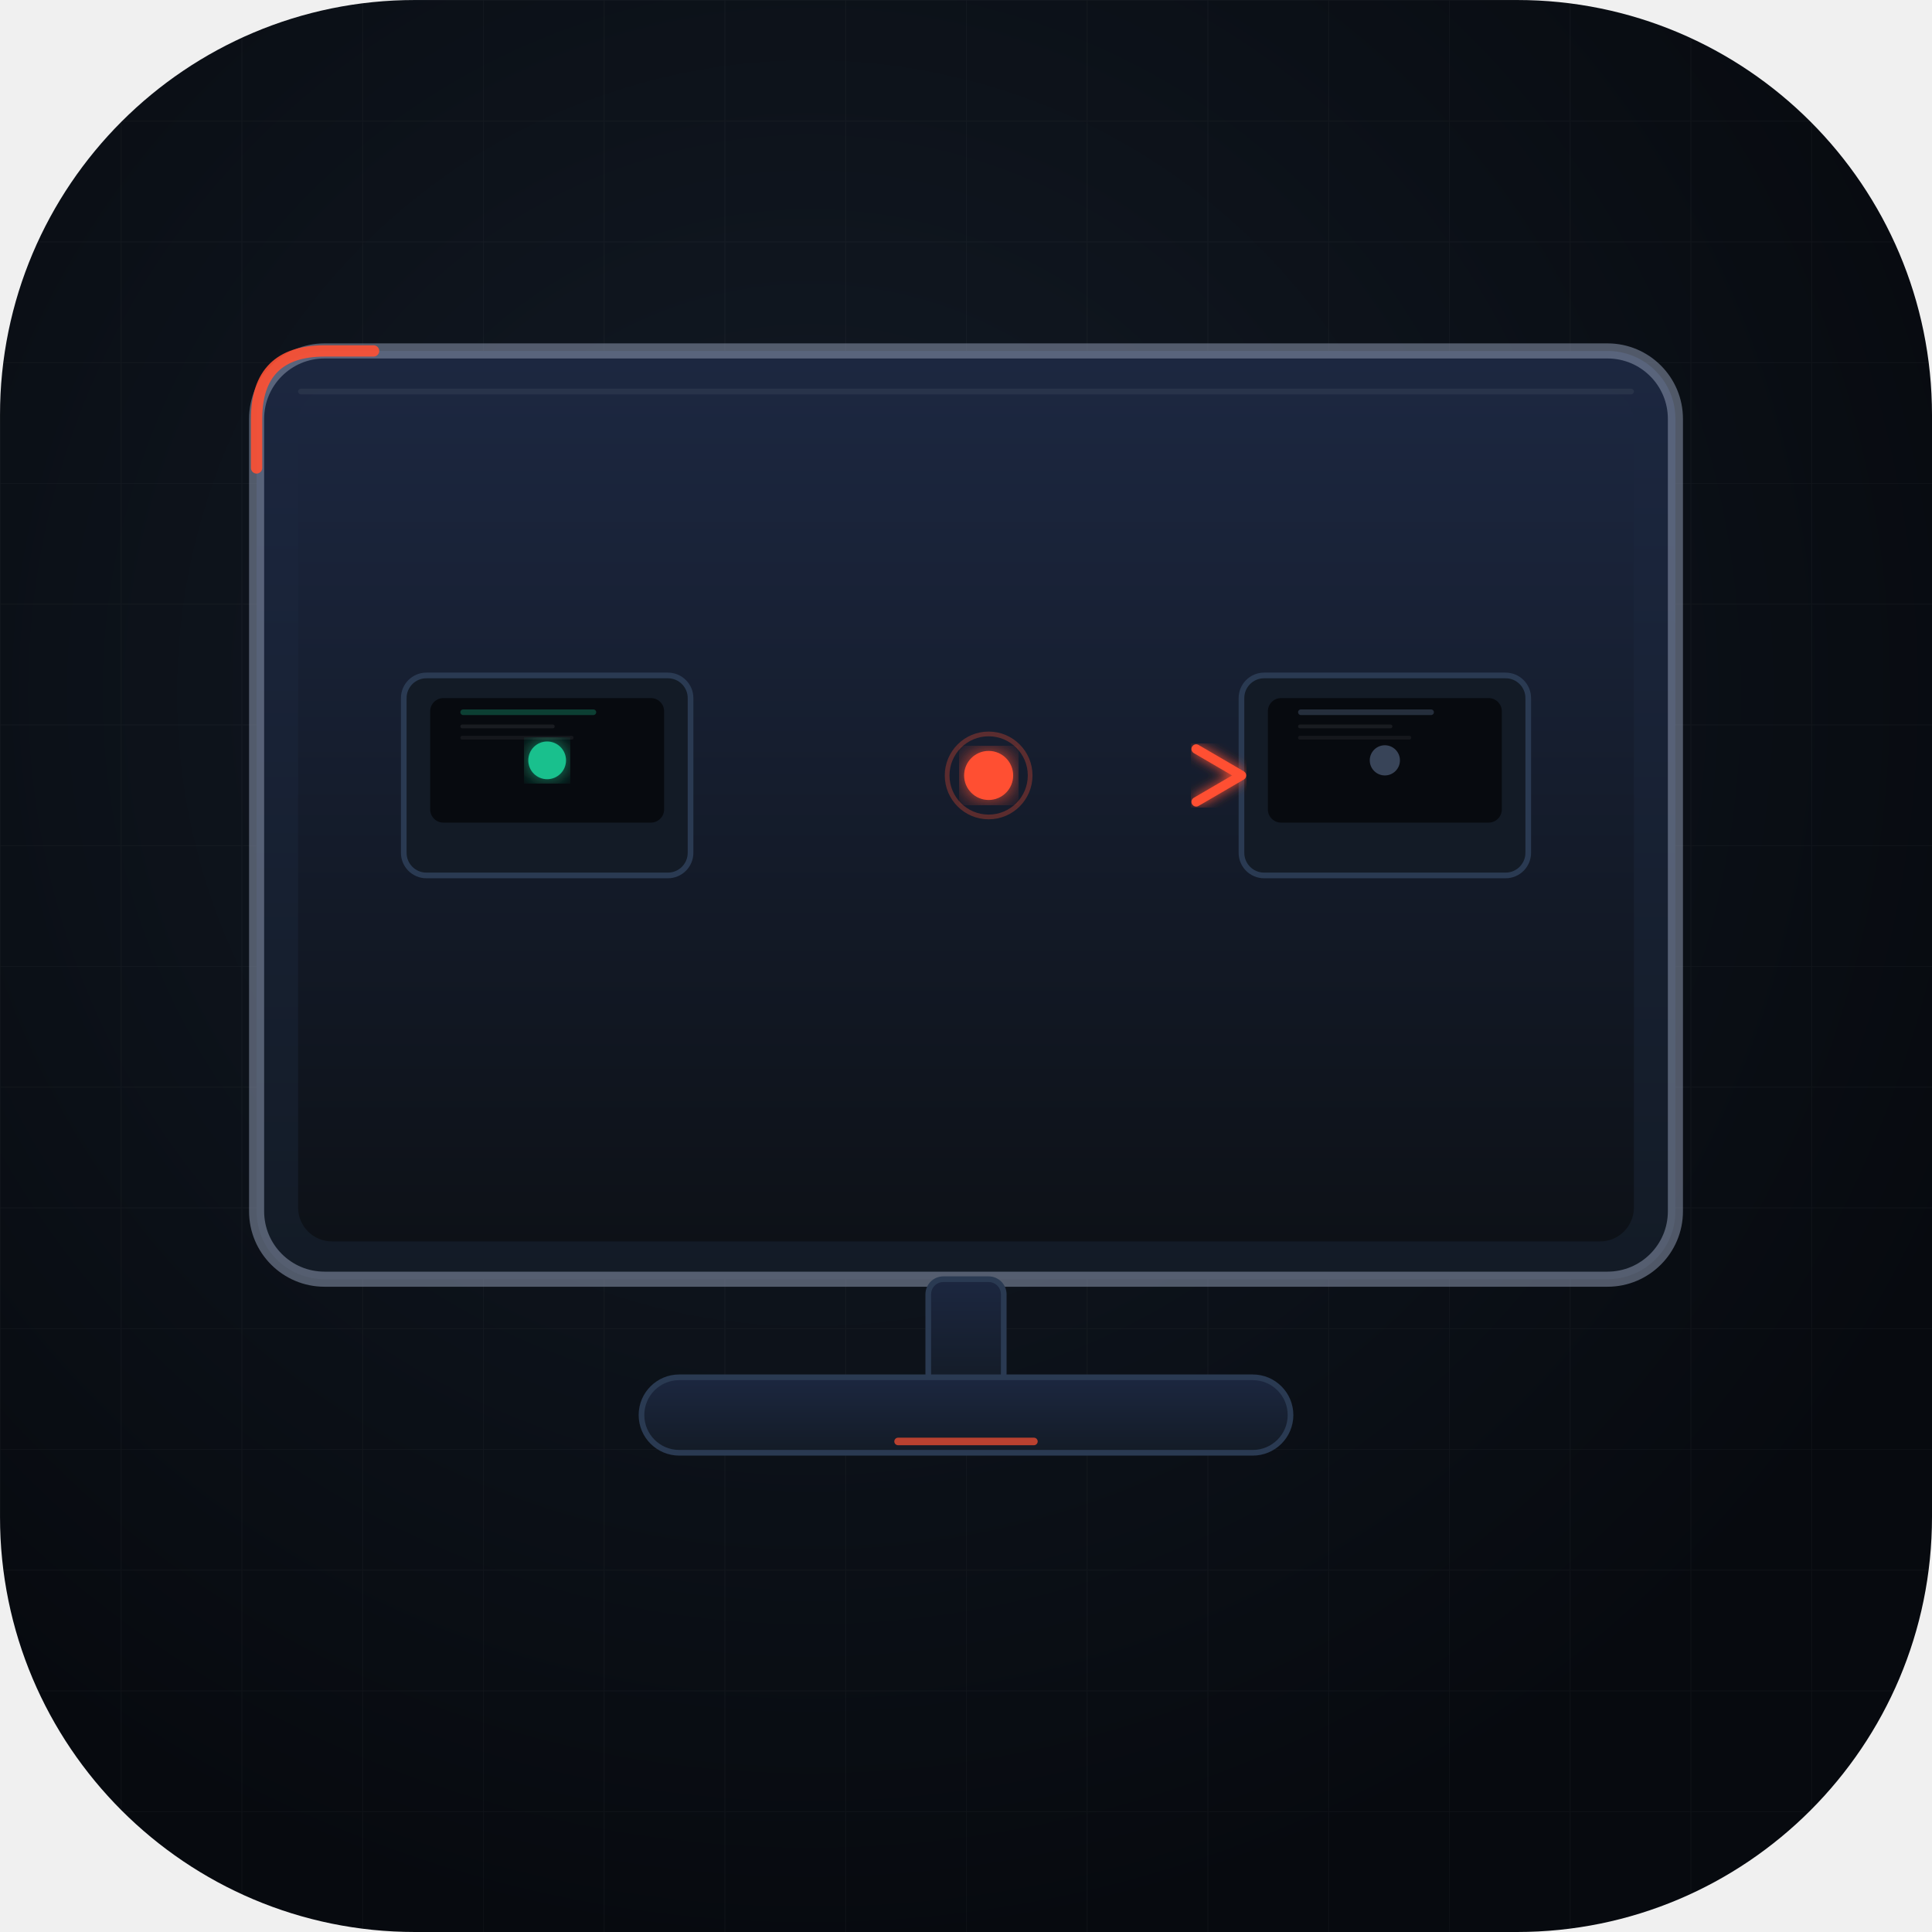
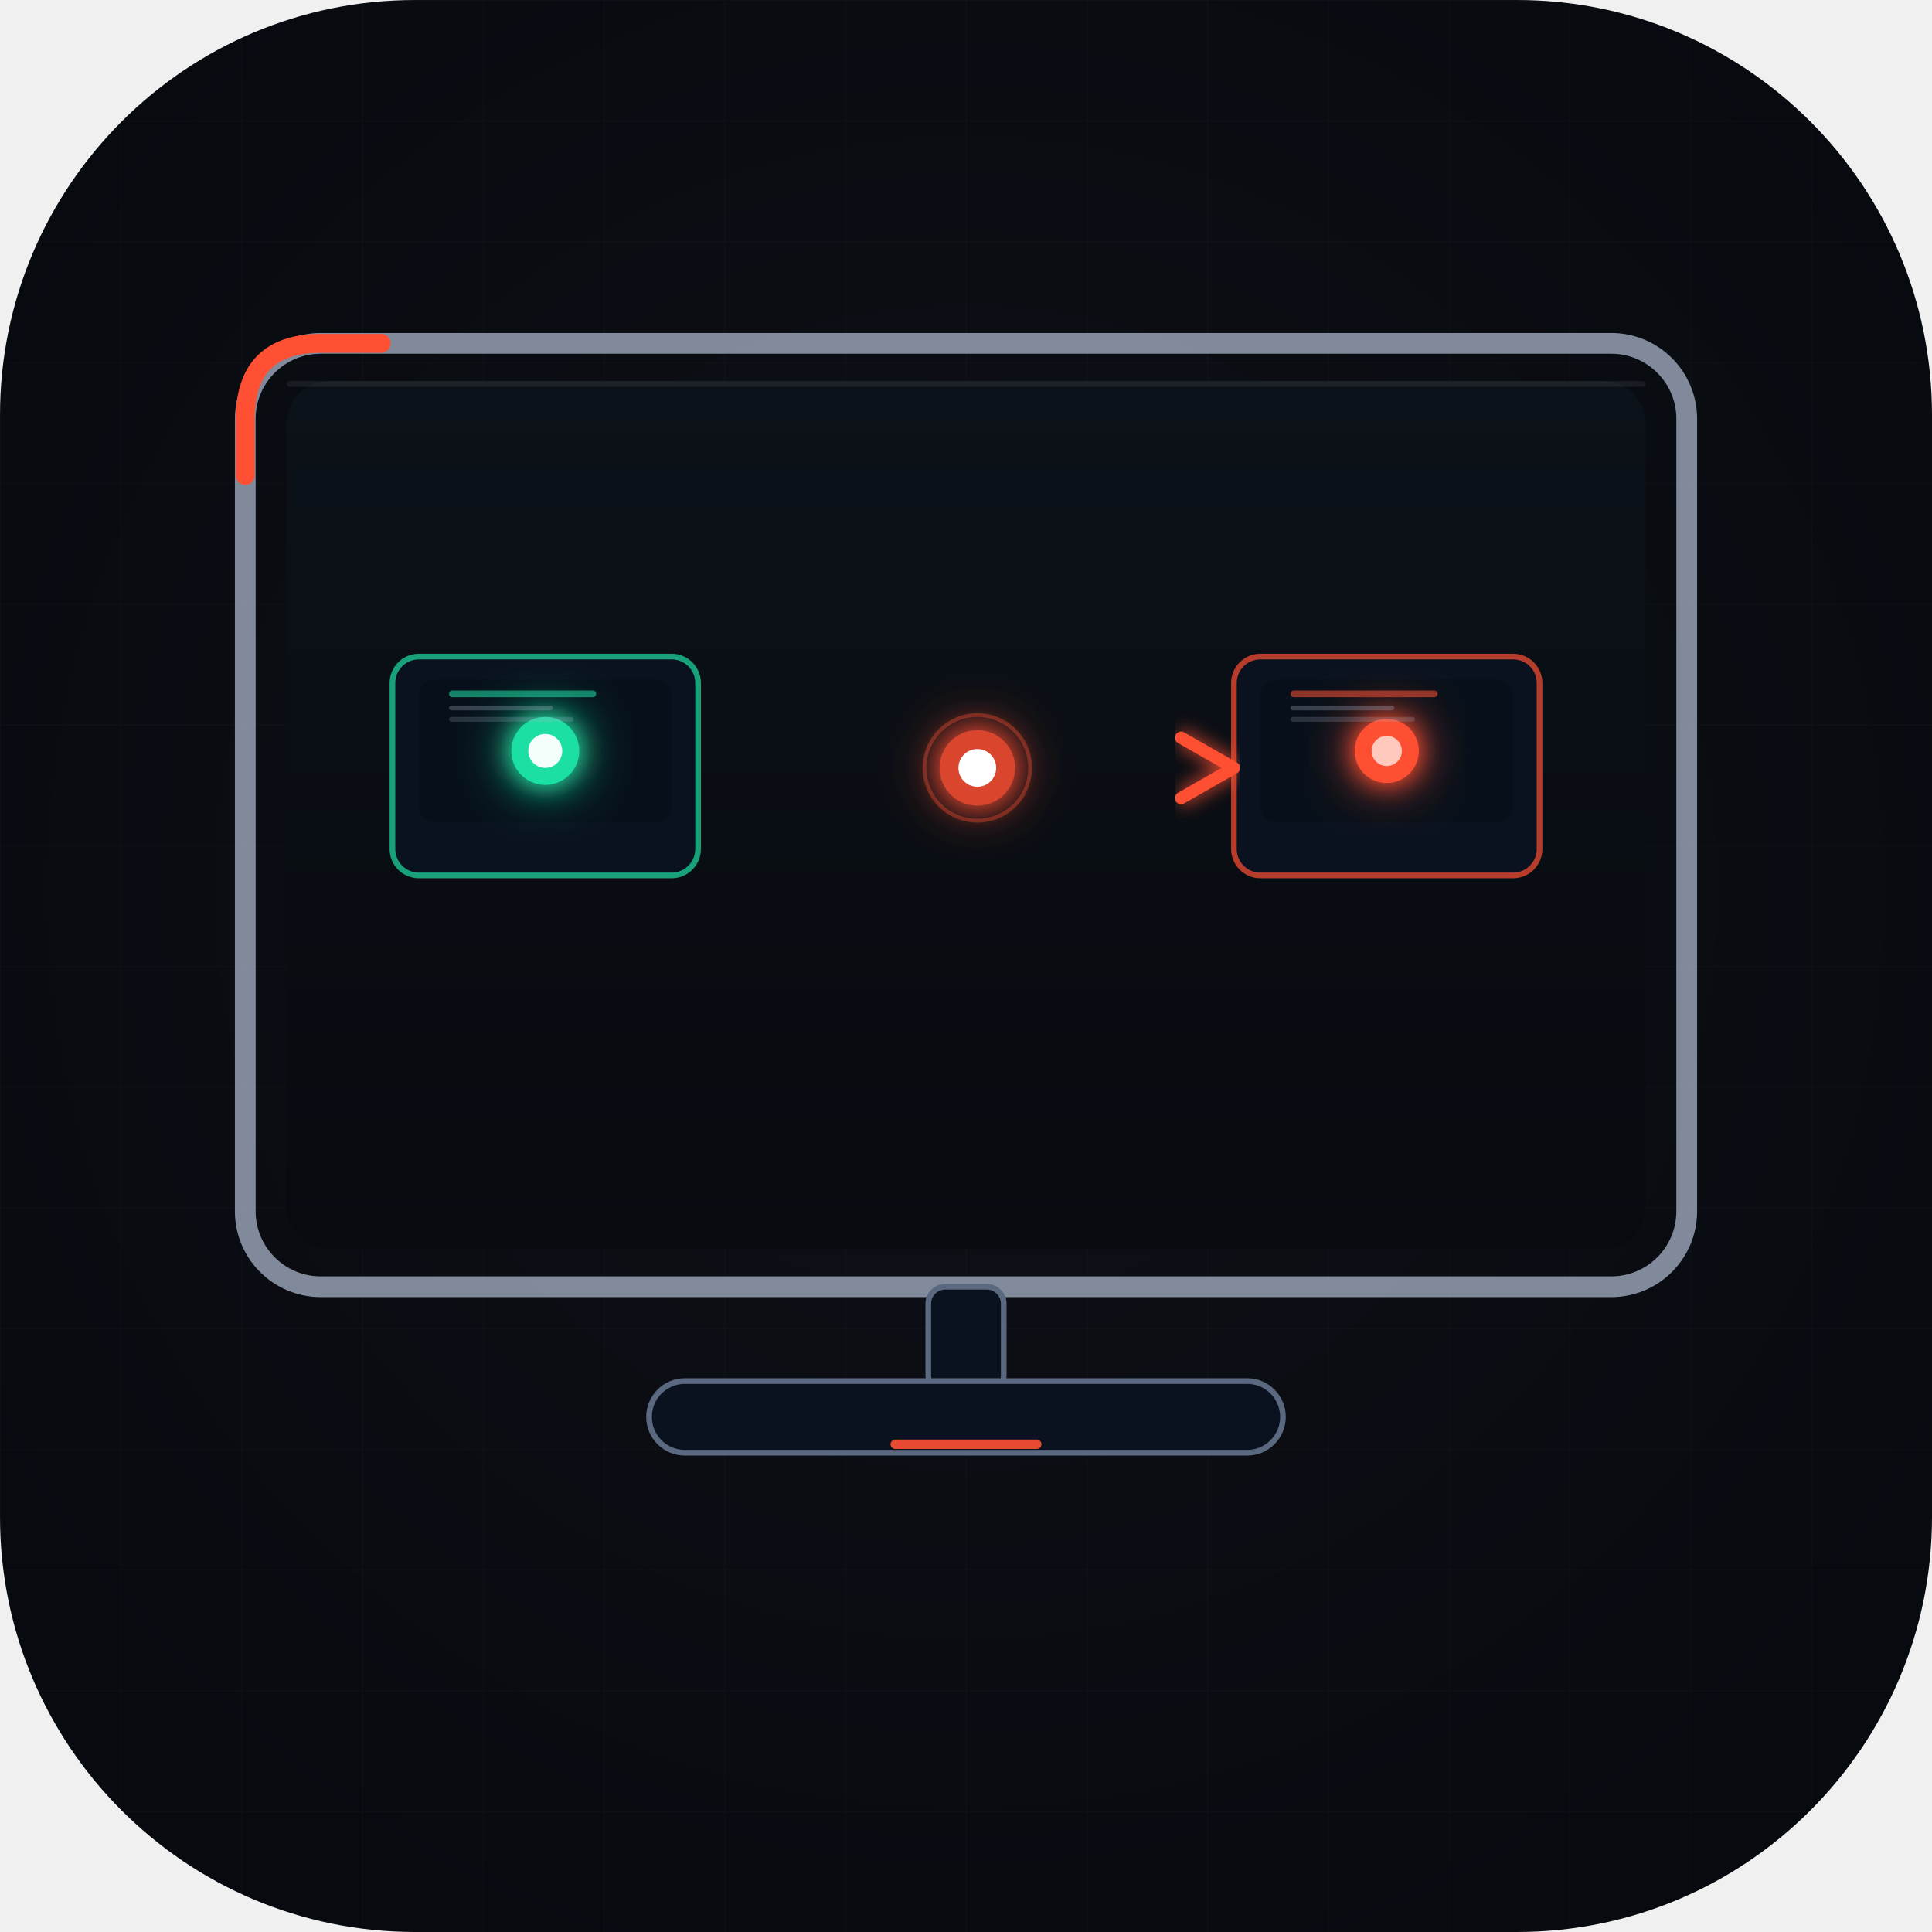
<svg xmlns="http://www.w3.org/2000/svg" viewBox="0 0 1024 1024" width="1024" height="1024">
  <defs>
-     <radialGradient id="bgGrad" cx="42%" cy="36%" r="65%" gradientUnits="objectBoundingBox">
-       <stop offset="0%" stop-color="#131B26" />
+     <radialGradient id="bgGrad" cx="50%" cy="46%" r="60%" gradientUnits="objectBoundingBox">
+       <stop offset="0%" stop-color="#0F1118" />
      <stop offset="100%" stop-color="#070A0F" />
    </radialGradient>
    <linearGradient id="screenGrad" x1="0%" y1="0%" x2="0%" y2="100%">
-       <stop offset="0%" stop-color="#1C2740" />
-       <stop offset="100%" stop-color="#0D1117" />
+       <stop offset="0%" stop-color="#0C1219" />
+       <stop offset="100%" stop-color="#070A0F" />
    </linearGradient>
-     <linearGradient id="bezelGrad" x1="0%" y1="0%" x2="0%" y2="100%">
-       <stop offset="0%" stop-color="#1C2740" />
-       <stop offset="100%" stop-color="#131B26" />
-     </linearGradient>
-     <filter id="dotGlow">
-       <feGaussianBlur stdDeviation="6" result="blur" />
+     <filter id="greenGlow" x="-80%" y="-80%" width="260%" height="260%">
+       <feGaussianBlur in="SourceGraphic" stdDeviation="14" result="b1" />
+       <feGaussianBlur in="SourceGraphic" stdDeviation="6" result="b2" />
      <feMerge>
-         <feMergeNode in="blur" />
+         <feMergeNode in="b1" />
+         <feMergeNode in="b2" />
        <feMergeNode in="SourceGraphic" />
      </feMerge>
    </filter>
-     <filter id="lineGlow">
-       <feGaussianBlur stdDeviation="3" result="blur" />
+     <filter id="orangeGlow" x="-80%" y="-80%" width="260%" height="260%">
+       <feGaussianBlur in="SourceGraphic" stdDeviation="14" result="b1" />
+       <feGaussianBlur in="SourceGraphic" stdDeviation="6" result="b2" />
+       <feMerge>
+         <feMergeNode in="b1" />
+         <feMergeNode in="b2" />
+         <feMergeNode in="SourceGraphic" />
+       </feMerge>
+     </filter>
+     <filter id="lineGlow" x="-10%" y="-200%" width="120%" height="500%">
+       <feGaussianBlur in="SourceGraphic" stdDeviation="5" result="blur" />
      <feMerge>
        <feMergeNode in="blur" />
        <feMergeNode in="SourceGraphic" />
      </feMerge>
    </filter>
    <clipPath id="iconClip">
      <rect width="1024" height="1024" rx="220" ry="220" />
    </clipPath>
  </defs>
  <g clip-path="url(#iconClip)">
    <rect width="1024" height="1024" fill="url(#bgGrad)" />
    <pattern id="grid" width="64" height="64" patternUnits="userSpaceOnUse">
-       <path d="M 64 0 L 0 0 0 64" fill="none" stroke="#EEF0F4" stroke-width="0.7" stroke-opacity="0.035" />
+       <path d="M 64 0 L 0 0 0 64" fill="none" stroke="#EEF0F4" stroke-width="0.6" stroke-opacity="0.03" />
    </pattern>
    <rect width="1024" height="1024" fill="url(#grid)" />
-     <rect x="136" y="186" width="752" height="492" rx="36" ry="36" fill="url(#bezelGrad)" stroke="#8A96AD" stroke-width="8" stroke-opacity="0.55" />
-     <path d="M 136 248 L 136 222 Q 136 186 172 186 L 198 186" fill="none" stroke="#FF5033" stroke-width="6" stroke-linecap="round" opacity="0.9" />
-     <rect x="158" y="206" width="708" height="452" rx="18" ry="18" fill="url(#screenGrad)" />
-     <rect x="158" y="206" width="708" height="3" rx="1.5" fill="#EEF0F4" fill-opacity="0.06" />
-     <rect x="214" y="358" width="152" height="106" rx="12" fill="#131B26" stroke="#2A3A52" stroke-width="3" />
-     <rect x="228" y="370" width="124" height="66" rx="7" fill="#070A0F" />
-     <circle cx="290" cy="403" r="10" fill="#1EE0A3" filter="url(#dotGlow)" opacity="0.85" />
-     <rect x="244" y="376" width="72" height="3" rx="1.5" fill="#1EE0A3" fill-opacity="0.25" />
-     <rect x="244" y="384" width="50" height="2" rx="1" fill="#EEF0F4" fill-opacity="0.08" />
-     <rect x="244" y="390" width="60" height="2" rx="1" fill="#EEF0F4" fill-opacity="0.06" />
-     <rect x="658" y="358" width="152" height="106" rx="12" fill="#131B26" stroke="#2A3A52" stroke-width="3" />
-     <rect x="672" y="370" width="124" height="66" rx="7" fill="#070A0F" />
-     <circle cx="734" cy="403" r="8" fill="#45526A" opacity="0.8" />
-     <rect x="688" y="376" width="72" height="3" rx="1.5" fill="#45526A" fill-opacity="0.5" />
-     <rect x="688" y="384" width="50" height="2" rx="1" fill="#EEF0F4" fill-opacity="0.08" />
-     <rect x="688" y="390" width="60" height="2" rx="1" fill="#EEF0F4" fill-opacity="0.06" />
-     <line x1="366" y1="411" x2="658" y2="411" stroke="#FF5033" stroke-width="4" stroke-dasharray="18 11" stroke-linecap="round" filter="url(#lineGlow)" opacity="0.7" />
-     <path d="M 634 397 L 658 411 L 634 425" fill="none" stroke="#FF5033" stroke-width="5" stroke-linecap="round" stroke-linejoin="round" filter="url(#lineGlow)" />
-     <circle cx="524" cy="411" r="13" fill="#FF5033" filter="url(#dotGlow)" />
-     <circle cx="524" cy="411" r="22" fill="none" stroke="#FF5033" stroke-width="2.5" stroke-opacity="0.3" />
-     <rect x="492" y="678" width="40" height="58" rx="8" fill="url(#bezelGrad)" stroke="#2A3A52" stroke-width="3" />
-     <rect x="340" y="730" width="344" height="40" rx="20" fill="url(#bezelGrad)" stroke="#2A3A52" stroke-width="3" />
-     <rect x="474" y="762" width="76" height="4" rx="2" fill="#FF5033" fill-opacity="0.7" />
+     <rect x="130" y="182" width="764" height="500" rx="40" ry="40" fill="none" stroke="#A8B4C8" stroke-width="11" stroke-opacity="0.75" />
+     <path d="M 130 252 L 130 222 Q 130 182 170 182 L 202 182" fill="none" stroke="#FF5033" stroke-width="10" stroke-linecap="round" opacity="1" />
+     <rect x="152" y="202" width="720" height="460" rx="22" ry="22" fill="url(#screenGrad)" />
+     <rect x="152" y="202" width="720" height="3" rx="1.5" fill="#FFFFFF" fill-opacity="0.07" />
+     <rect x="208" y="348" width="162" height="116" rx="14" fill="#0A1220" stroke="#1EE0A3" stroke-width="3" stroke-opacity="0.7" />
+     <rect x="222" y="360" width="134" height="76" rx="9" fill="#07101A" />
+     <circle cx="289" cy="398" r="18" fill="#1EE0A3" filter="url(#greenGlow)" />
+     <circle cx="289" cy="398" r="9" fill="#FFFFFF" opacity="0.95" />
+     <rect x="238" y="366" width="78" height="3.5" rx="1.75" fill="#1EE0A3" fill-opacity="0.55" />
+     <rect x="238" y="374" width="55" height="2.5" rx="1.25" fill="#A8B4C8" fill-opacity="0.30" />
+     <rect x="238" y="380" width="66" height="2.5" rx="1.25" fill="#A8B4C8" fill-opacity="0.22" />
+     <rect x="654" y="348" width="162" height="116" rx="14" fill="#0A1220" stroke="#FF5033" stroke-width="3" stroke-opacity="0.7" />
+     <rect x="668" y="360" width="134" height="76" rx="9" fill="#07101A" />
+     <circle cx="735" cy="398" r="17" fill="#FF5033" filter="url(#orangeGlow)" />
+     <circle cx="735" cy="398" r="8" fill="#FFD0C4" opacity="0.95" />
+     <rect x="684" y="366" width="78" height="3.5" rx="1.75" fill="#FF5033" fill-opacity="0.55" />
+     <rect x="684" y="374" width="55" height="2.5" rx="1.25" fill="#A8B4C8" fill-opacity="0.30" />
+     <rect x="684" y="380" width="66" height="2.5" rx="1.25" fill="#A8B4C8" fill-opacity="0.22" />
+     <line x1="370" y1="407" x2="654" y2="407" stroke="#FF5033" stroke-width="5" stroke-dasharray="22 13" stroke-linecap="round" filter="url(#lineGlow)" opacity="0.95" />
+     <path d="M 626 391 L 654 407 L 626 423" fill="none" stroke="#FF5033" stroke-width="6.5" stroke-linecap="round" stroke-linejoin="round" filter="url(#lineGlow)" />
+     <circle cx="518" cy="407" r="20" fill="#FF5033" filter="url(#orangeGlow)" opacity="0.85" />
+     <circle cx="518" cy="407" r="10" fill="#FFFFFF" />
+     <circle cx="518" cy="407" r="28" fill="none" stroke="#FF5033" stroke-width="2" stroke-opacity="0.35" />
+     <rect x="492" y="682" width="40" height="56" rx="9" fill="#0A1220" stroke="#5A6880" stroke-width="3" />
+     <rect x="344" y="732" width="336" height="38" rx="19" fill="#0A1220" stroke="#5A6880" stroke-width="3" />
+     <rect x="472" y="763" width="80" height="5" rx="2.5" fill="#FF5033" fill-opacity="0.9" />
  </g>
</svg>
